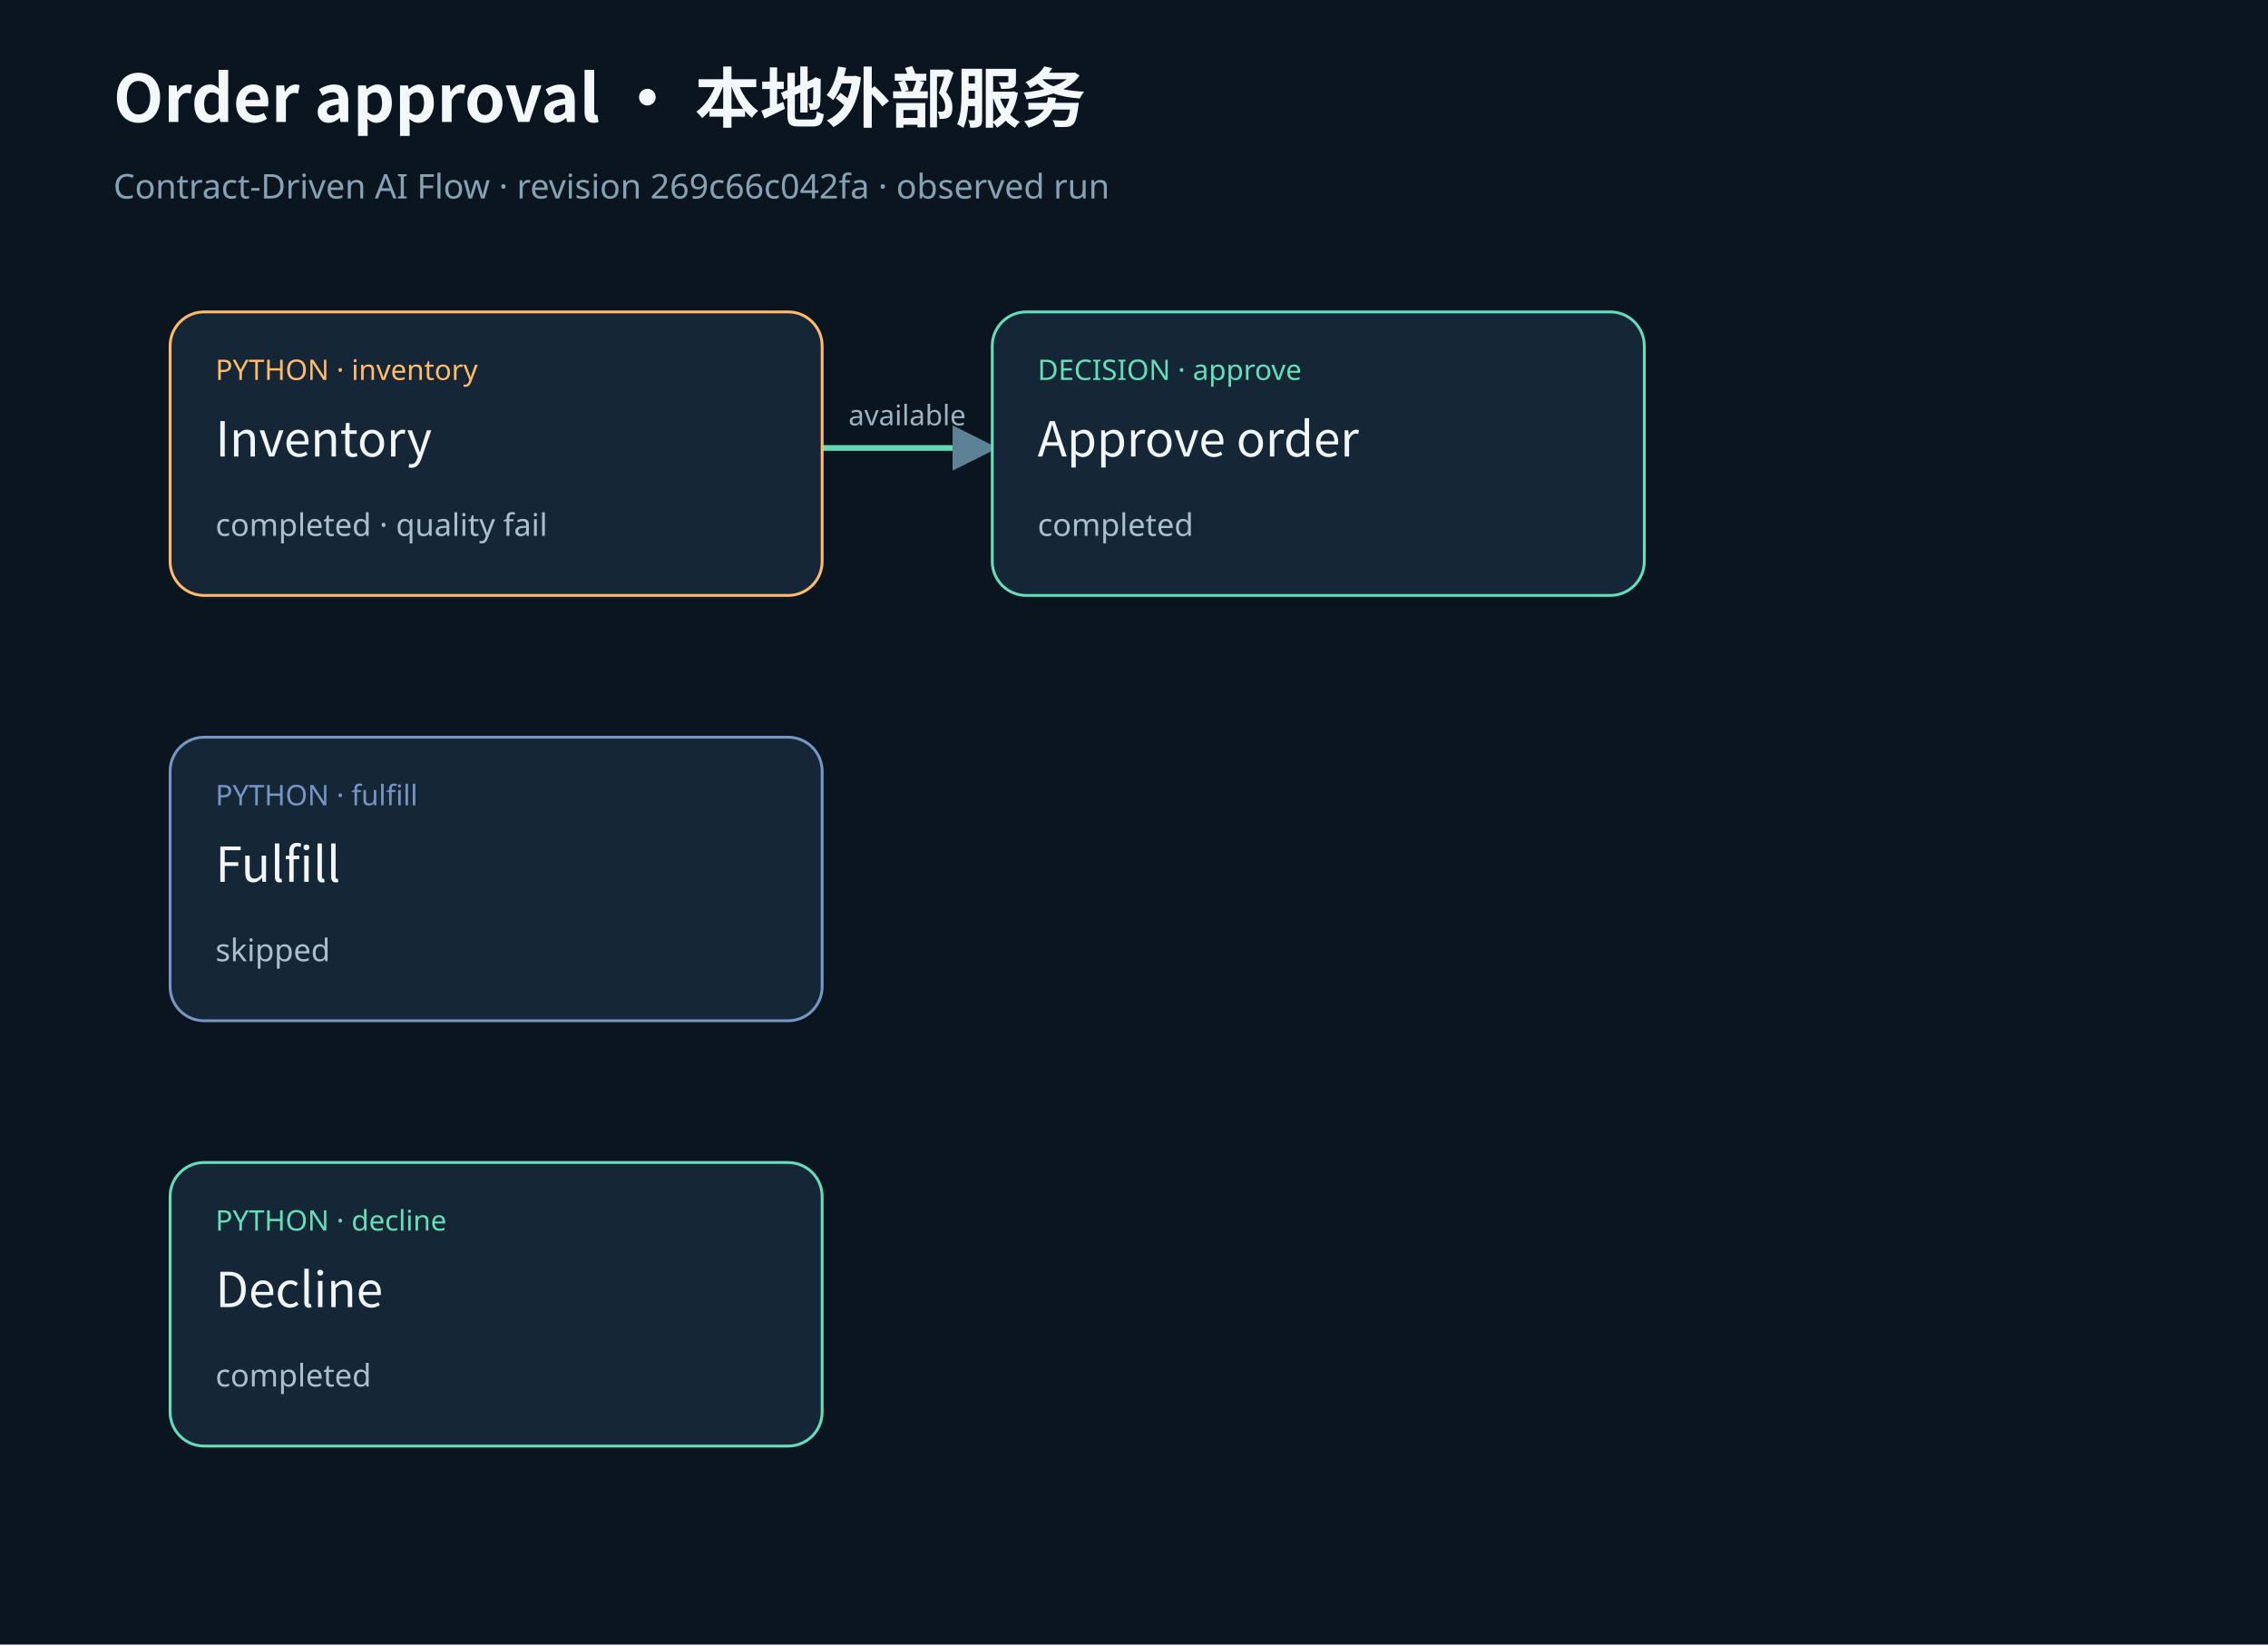
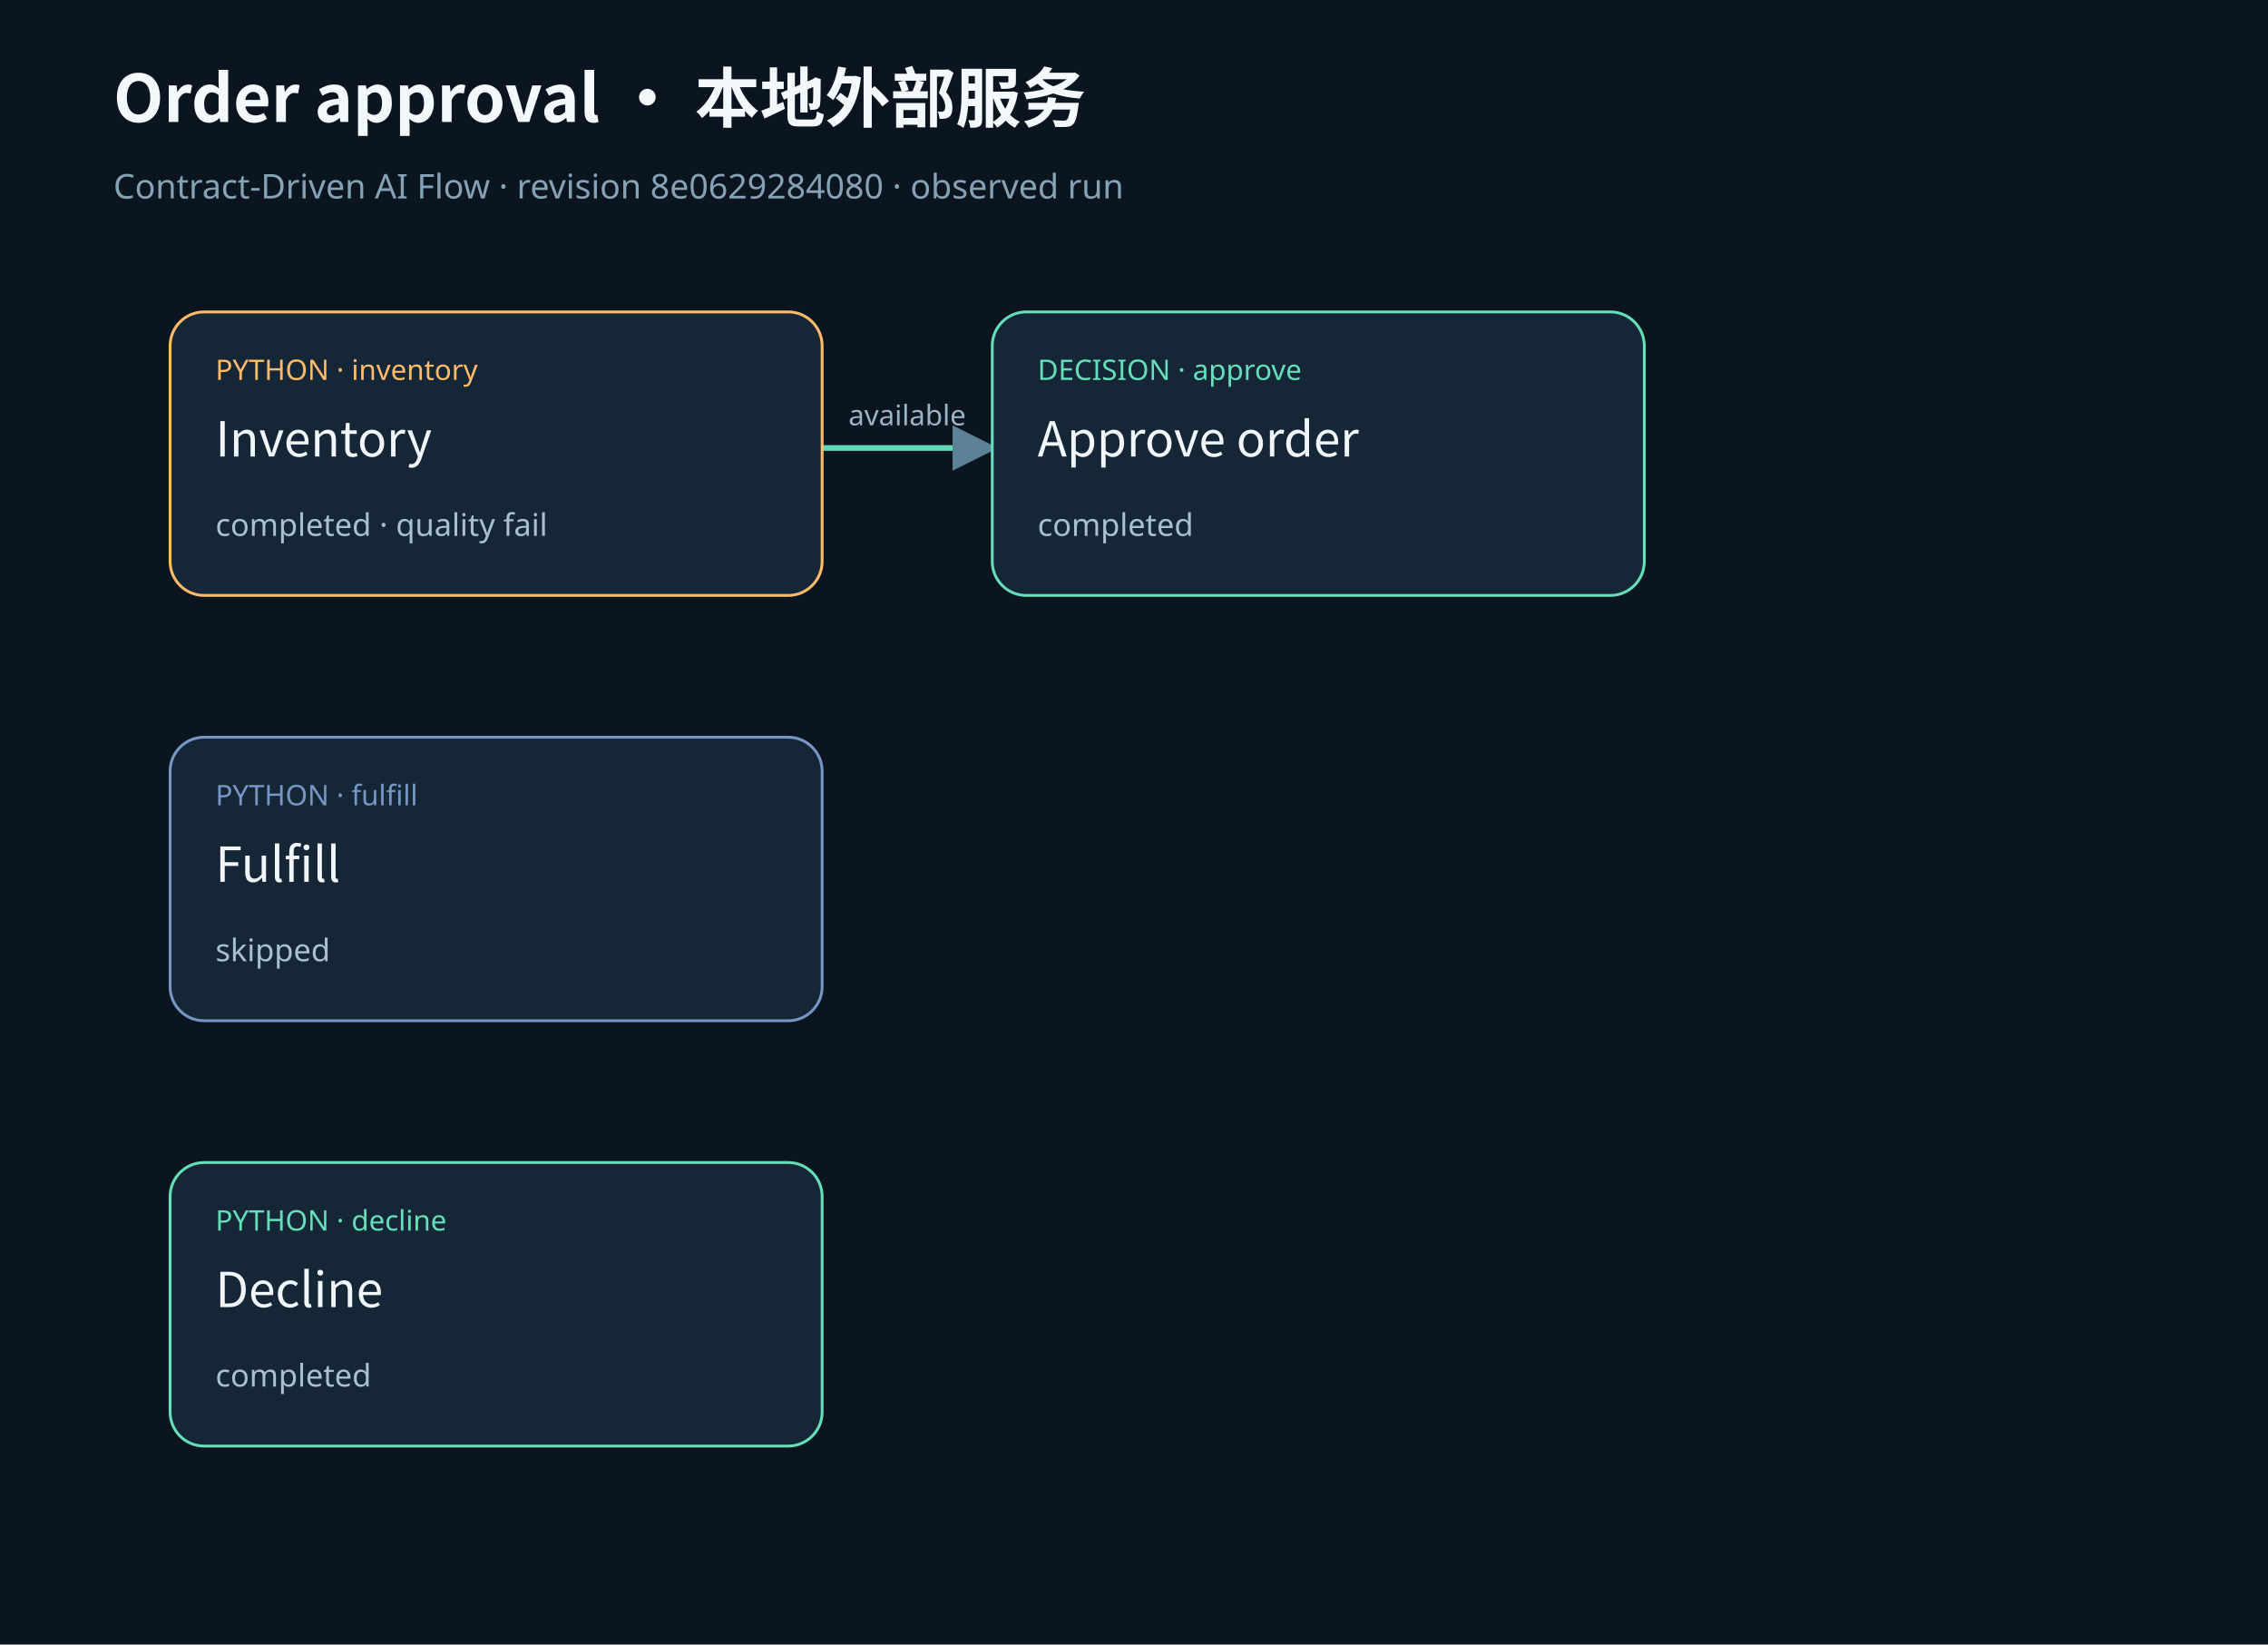
<svg xmlns="http://www.w3.org/2000/svg" width="800" height="580" viewBox="0 0 800 580" role="img" aria-label="Contract-Driven AI Flow architecture">
  <defs>
    <marker id="arrow" markerWidth="8" markerHeight="8" refX="7" refY="4" orient="auto">
      <path d="M0,0 L8,4 L0,8" fill="#5d8296" />
    </marker>
  </defs>
  <rect width="800" height="580" fill="#0b1520" />
  <text x="40" y="43" fill="#f3f8fc" font-family="Segoe UI, Noto Sans CJK SC, sans-serif" font-size="23" font-weight="600">Order approval · 本地外部服务</text>
-   <text x="40" y="70" fill="#86a2b5" font-family="sans-serif" font-size="12">Contract-Driven AI Flow · revision 269c66c042fa · observed run</text>
+   <text x="40" y="70" fill="#86a2b5" font-family="sans-serif" font-size="12">Contract-Driven AI Flow · revision 8e0629284080 · observed run</text>
  <path d="M290,158 C345,158 295,158 350,158" stroke="#63dab6" stroke-width="2" fill="none" marker-end="url(#arrow)" />
  <text x="320.0" y="150.0" fill="#9cb3c4" font-family="sans-serif" font-size="10" text-anchor="middle">available</text>
  <g data-node="inventory" tabindex="0" role="button" aria-label="Inventory">
    <rect x="60" y="110" width="230" height="100" rx="12" fill="#152737" stroke="#ffbb6a" />
    <text x="76" y="134" fill="#ffbb6a" font-family="sans-serif" font-size="10">PYTHON · inventory</text>
    <text x="76" y="161" fill="#f1f6fb" font-family="Segoe UI, Noto Sans CJK SC, sans-serif" font-size="17">Inventory</text>
    <text x="76" y="189" fill="#aac0ce" font-family="sans-serif" font-size="11">completed · quality fail</text>
  </g>
  <g data-node="approve" tabindex="0" role="button" aria-label="Approve order">
    <rect x="350" y="110" width="230" height="100" rx="12" fill="#152737" stroke="#65dfb9" />
    <text x="366" y="134" fill="#65dfb9" font-family="sans-serif" font-size="10">DECISION · approve</text>
    <text x="366" y="161" fill="#f1f6fb" font-family="Segoe UI, Noto Sans CJK SC, sans-serif" font-size="17">Approve order</text>
    <text x="366" y="189" fill="#aac0ce" font-family="sans-serif" font-size="11">completed</text>
  </g>
  <g data-node="fulfill" tabindex="0" role="button" aria-label="Fulfill">
    <rect x="60" y="260" width="230" height="100" rx="12" fill="#152737" stroke="#7796c4" />
    <text x="76" y="284" fill="#7796c4" font-family="sans-serif" font-size="10">PYTHON · fulfill</text>
    <text x="76" y="311" fill="#f1f6fb" font-family="Segoe UI, Noto Sans CJK SC, sans-serif" font-size="17">Fulfill</text>
    <text x="76" y="339" fill="#aac0ce" font-family="sans-serif" font-size="11">skipped</text>
  </g>
  <g data-node="decline" tabindex="0" role="button" aria-label="Decline">
    <rect x="60" y="410" width="230" height="100" rx="12" fill="#152737" stroke="#65dfb9" />
    <text x="76" y="434" fill="#65dfb9" font-family="sans-serif" font-size="10">PYTHON · decline</text>
    <text x="76" y="461" fill="#f1f6fb" font-family="Segoe UI, Noto Sans CJK SC, sans-serif" font-size="17">Decline</text>
    <text x="76" y="489" fill="#aac0ce" font-family="sans-serif" font-size="11">completed</text>
  </g>
</svg>
